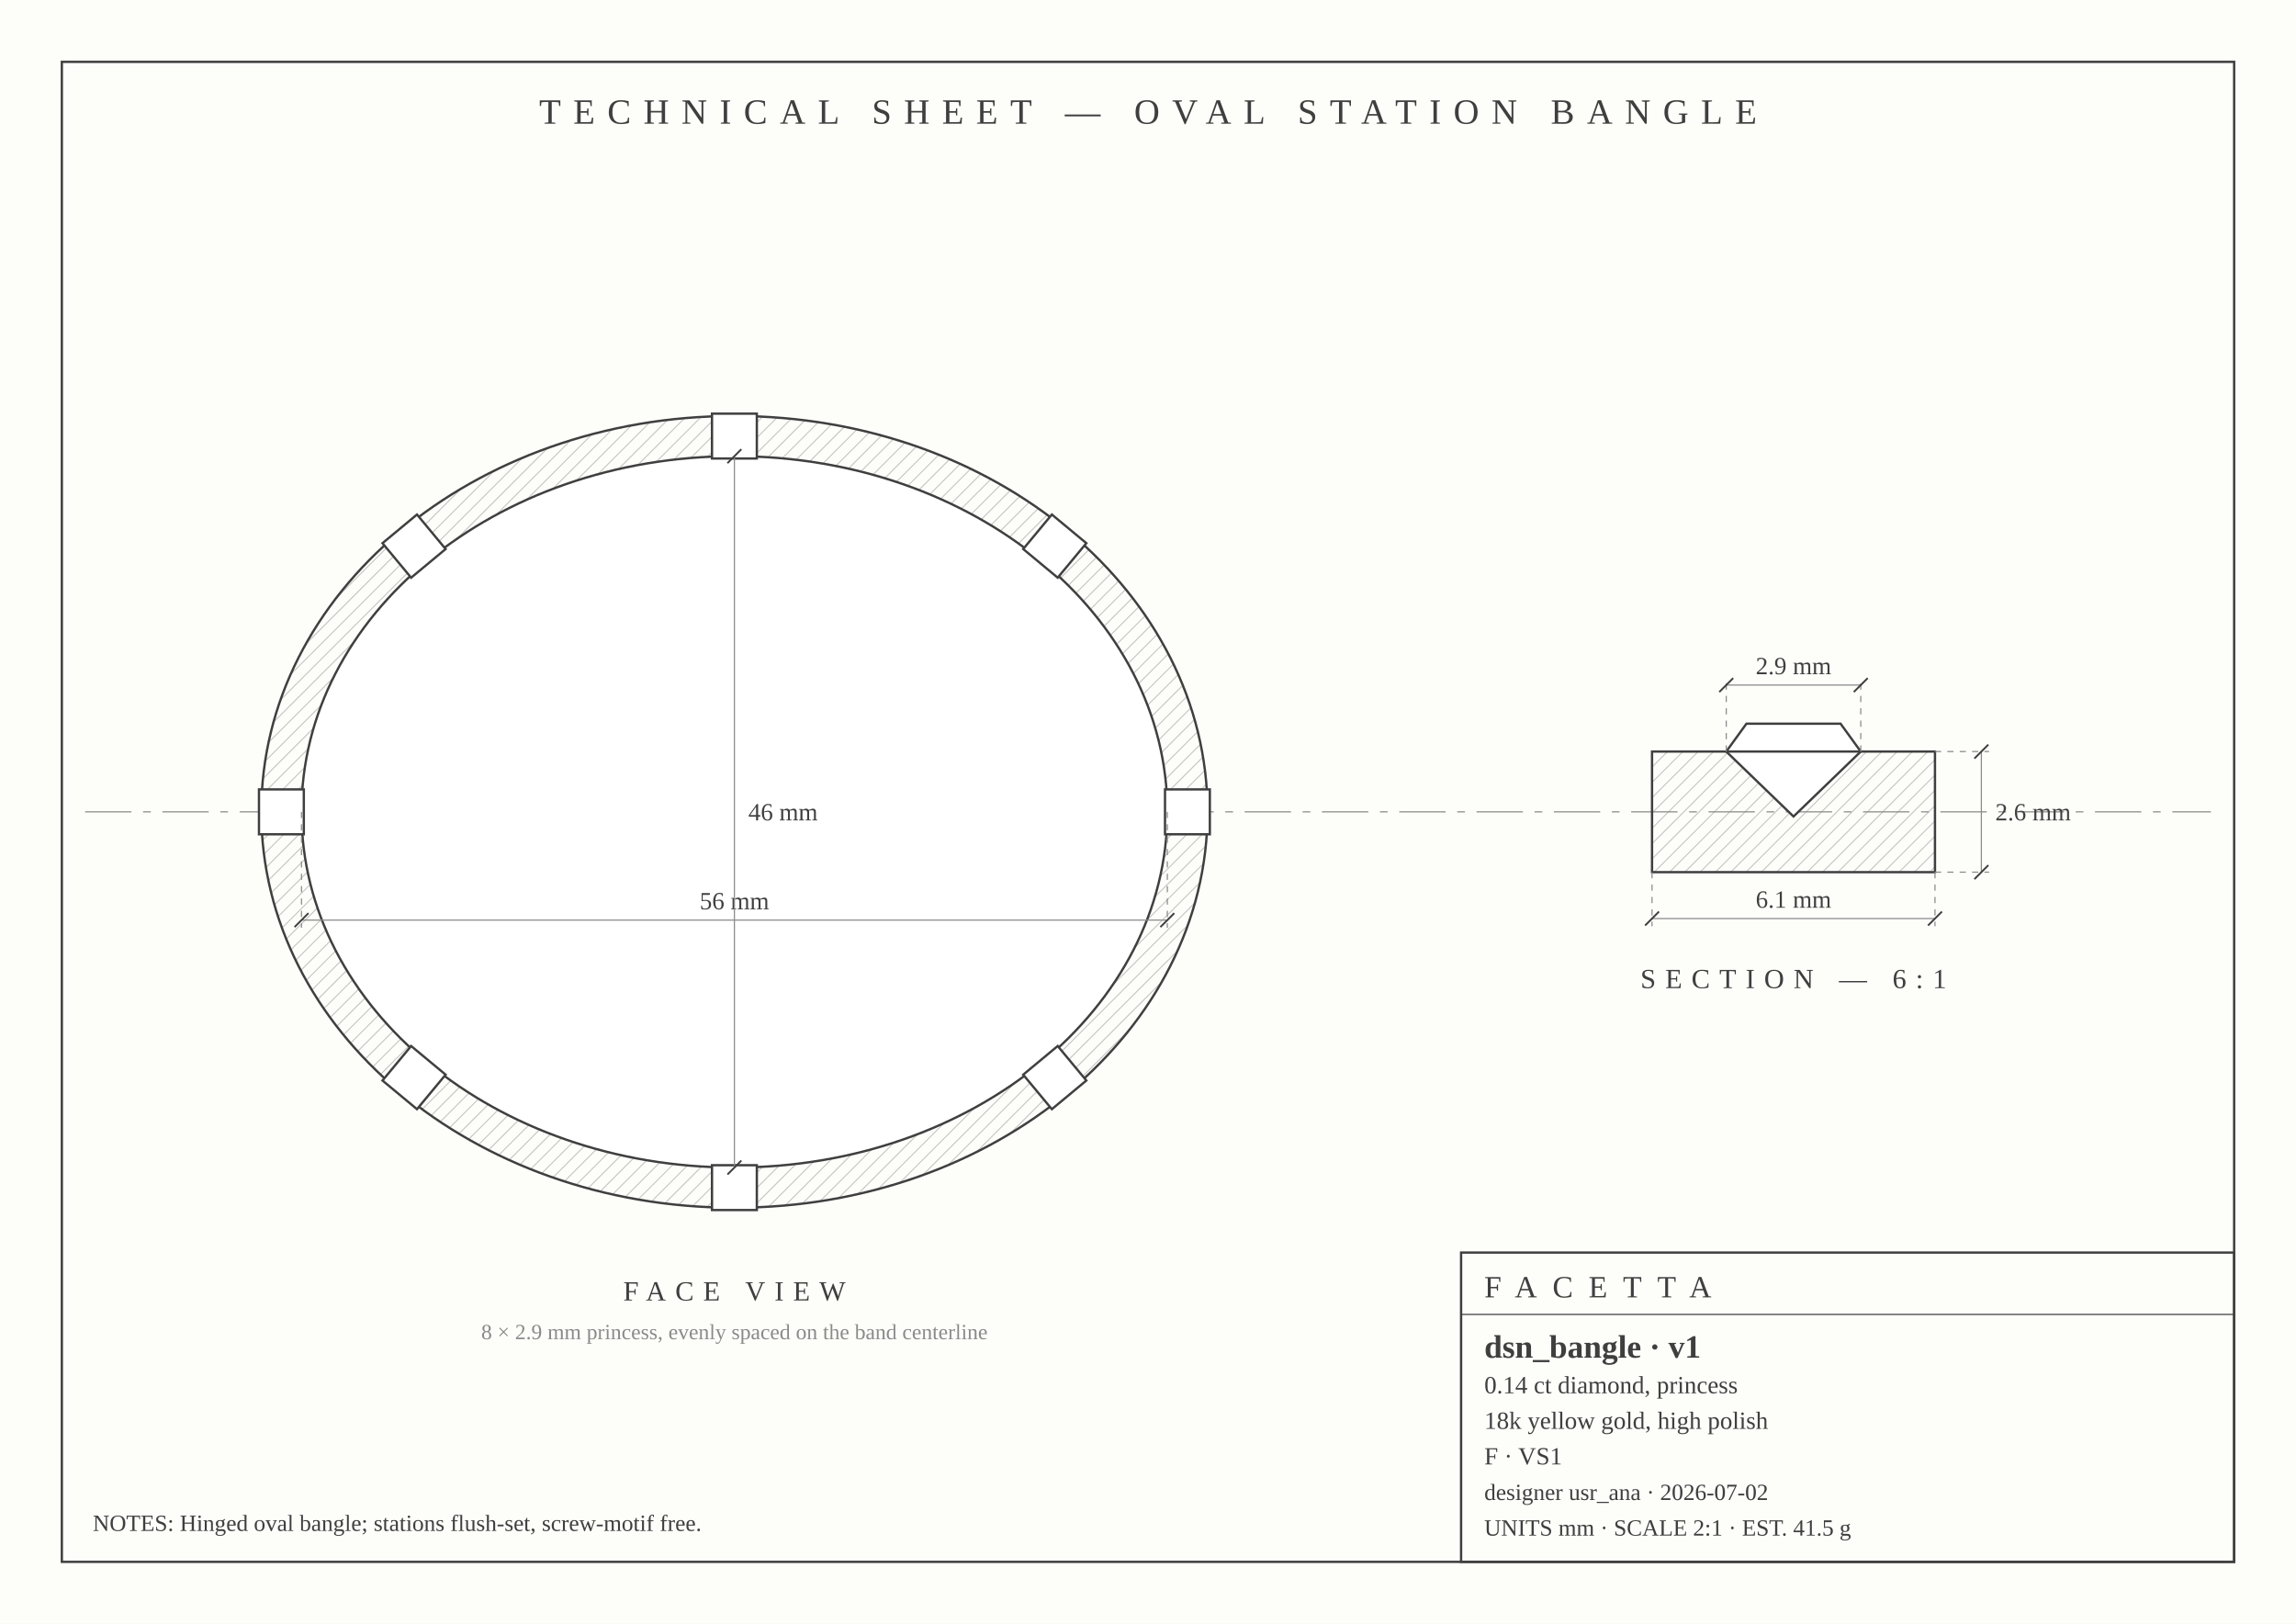
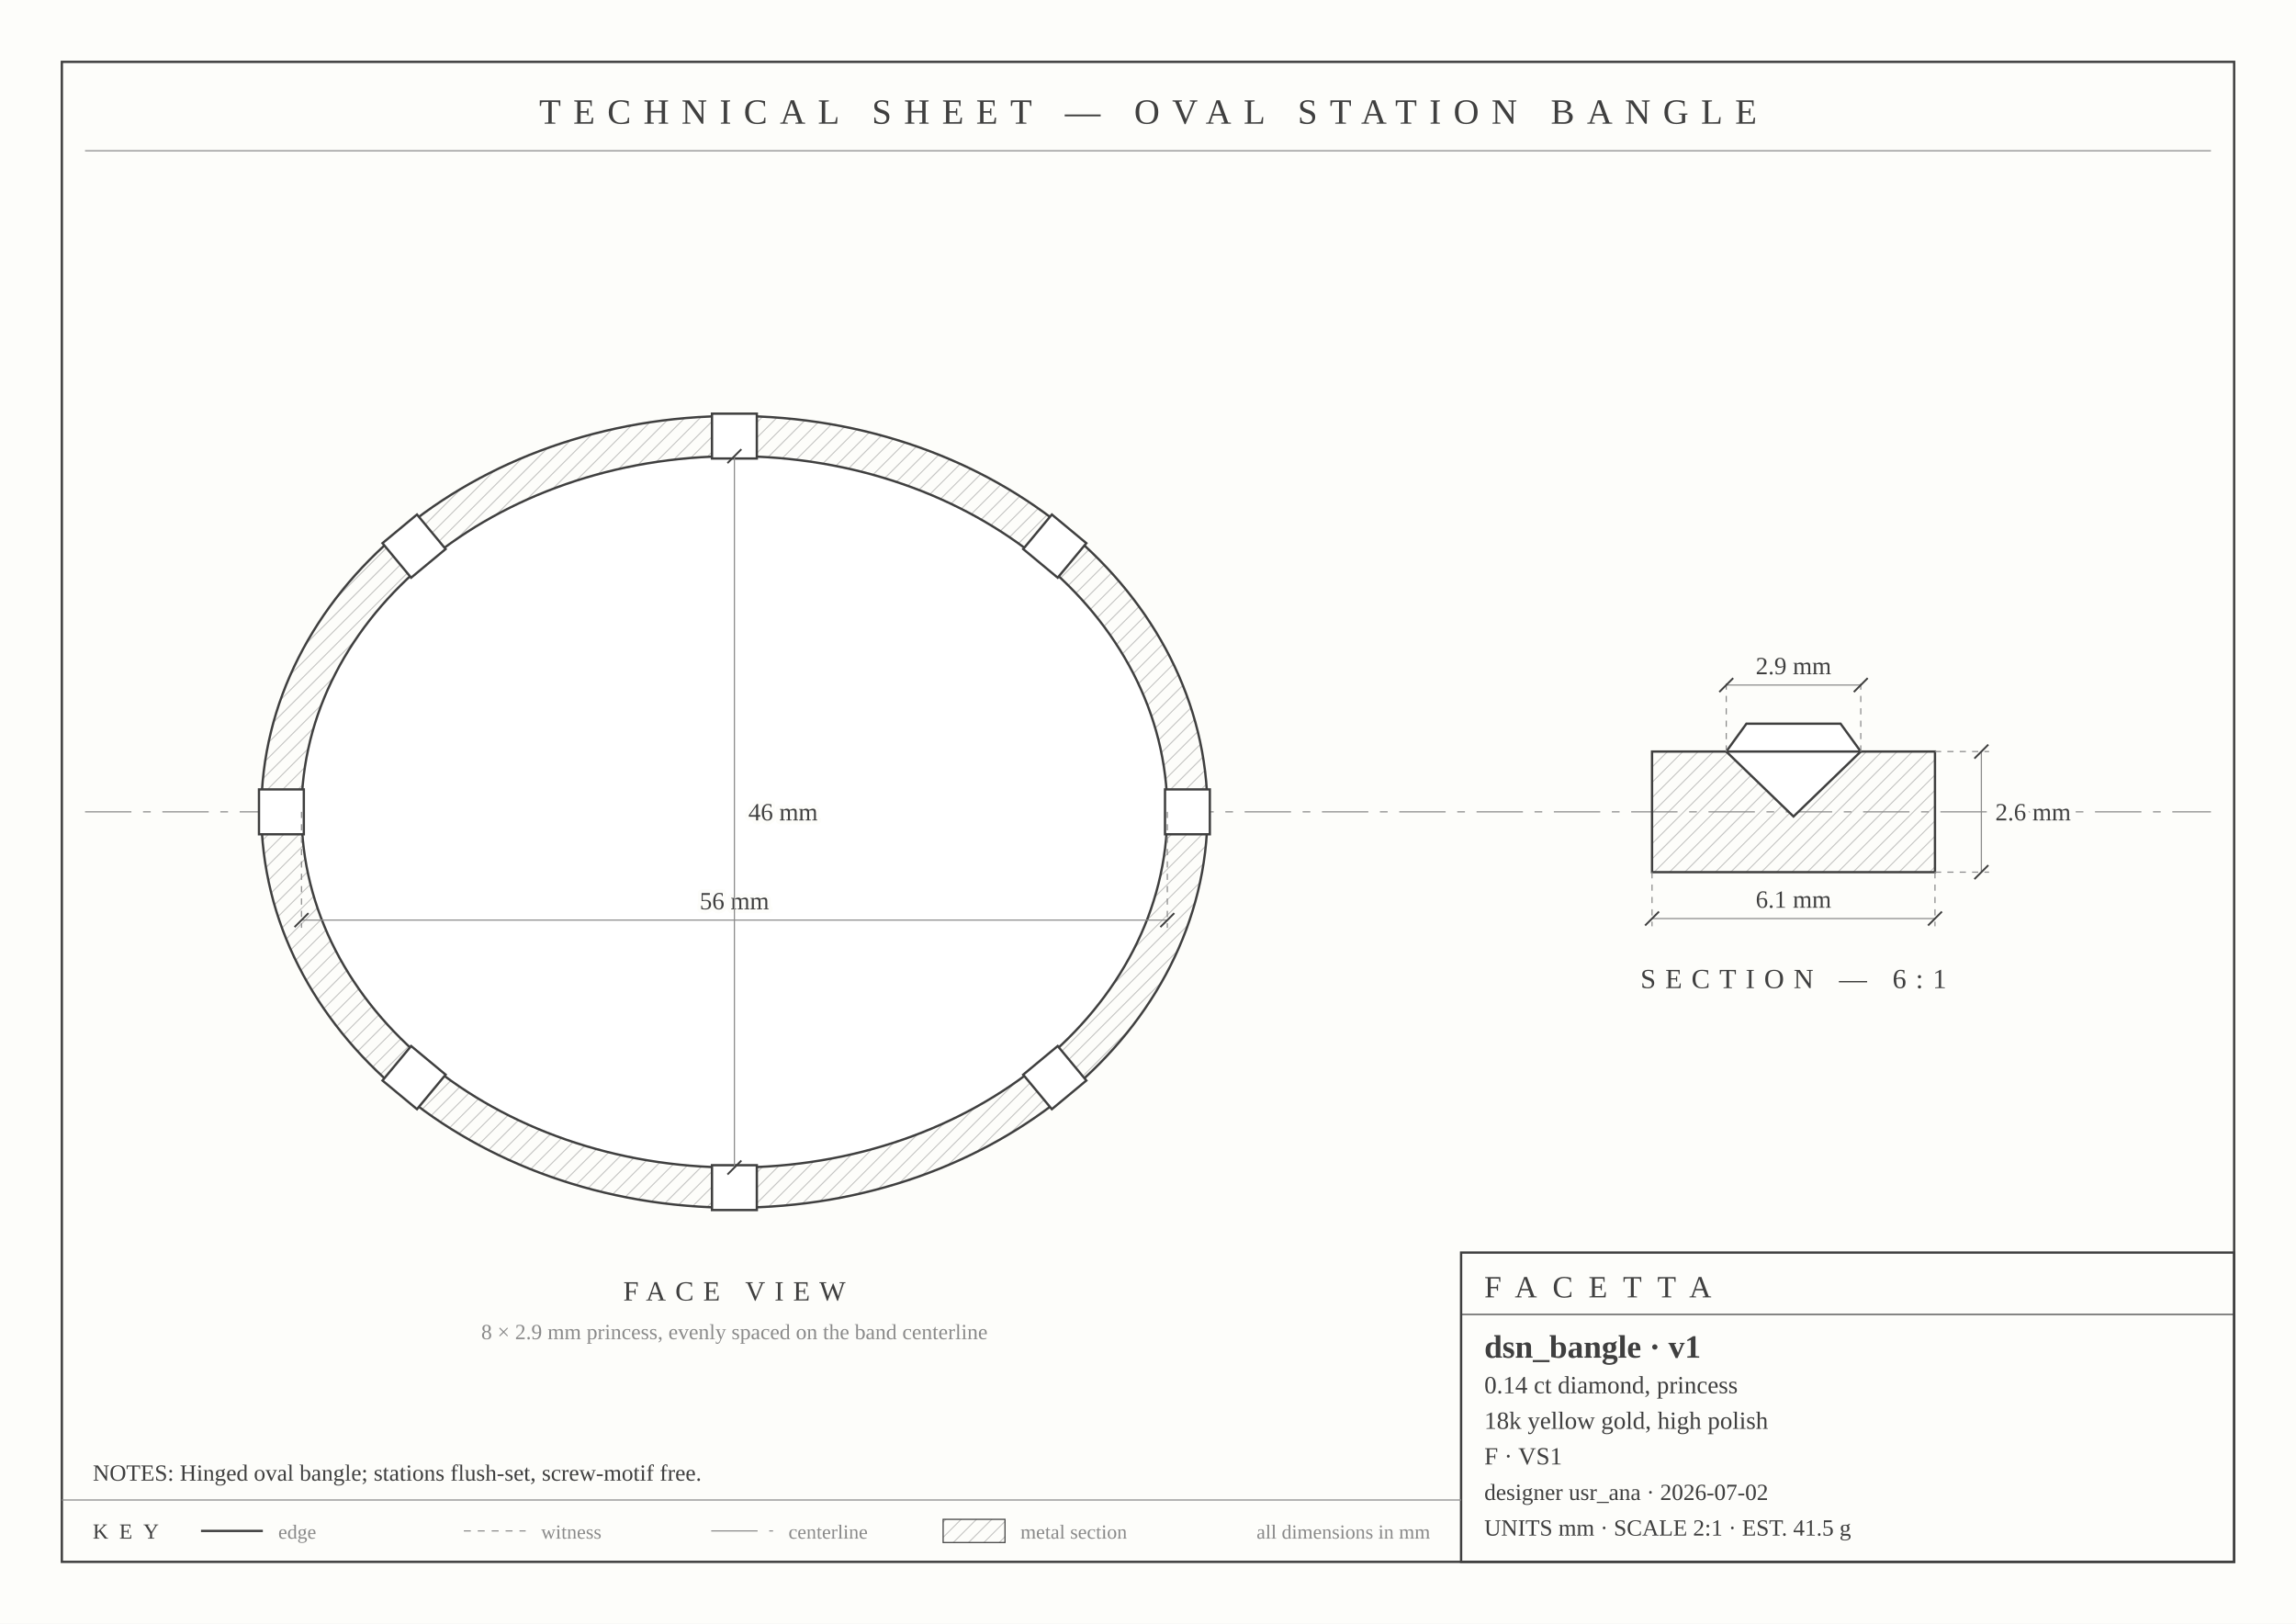
<svg xmlns="http://www.w3.org/2000/svg" viewBox="0 0 297 210" width="297mm" height="210mm" font-family="Georgia, 'Times New Roman', serif">
  <defs>
    <pattern id="hatch" width="1.4" height="1.4" patternTransform="rotate(45)" patternUnits="userSpaceOnUse">
      <line x1="0" y1="0" x2="0" y2="1.4" stroke="#8a8a8a" stroke-width="0.12" />
    </pattern>
  </defs>
  <rect x="0" y="0" width="297" height="210" fill="#fdfdfa" />
  <rect x="8" y="8" width="281" height="194" fill="none" stroke="#3f3f3f" stroke-width="0.3" />
  <text x="148.50" y="16.00" font-family="Georgia, 'Times New Roman', serif" font-size="4.6" fill="#3f3f3f" text-anchor="middle" letter-spacing="1.6">TECHNICAL SHEET — OVAL STATION BANGLE</text>
+   <line x1="11.00" y1="19.50" x2="286.00" y2="19.50" stroke="#8a8a8a" stroke-width="0.15" />
  <line x1="11.00" y1="105.00" x2="286.00" y2="105.00" stroke="#8a8a8a" stroke-width="0.15" stroke-dasharray="6 1.5 1 1.5" />
  <ellipse cx="95.00" cy="105.00" rx="61.20" ry="51.20" fill="url(#hatch)" stroke="#3f3f3f" stroke-width="0.3" />
  <ellipse cx="95.00" cy="105.00" rx="56.00" ry="46.00" fill="#ffffff" stroke="#3f3f3f" stroke-width="0.3" />
  <rect x="92.10" y="53.50" width="5.80" height="5.80" fill="#ffffff" stroke="#3f3f3f" stroke-width="0.3" transform="rotate(0.0 95.00 56.40)" />
  <rect x="133.54" y="67.73" width="5.80" height="5.80" fill="#ffffff" stroke="#3f3f3f" stroke-width="0.3" transform="rotate(39.7 136.44 70.63)" />
  <rect x="150.70" y="102.10" width="5.80" height="5.80" fill="#ffffff" stroke="#3f3f3f" stroke-width="0.3" transform="rotate(90.0 153.60 105.00)" />
  <rect x="133.54" y="136.47" width="5.80" height="5.80" fill="#ffffff" stroke="#3f3f3f" stroke-width="0.3" transform="rotate(140.3 136.44 139.37)" />
  <rect x="92.10" y="150.70" width="5.80" height="5.80" fill="#ffffff" stroke="#3f3f3f" stroke-width="0.3" transform="rotate(180.0 95.00 153.60)" />
  <rect x="50.66" y="136.47" width="5.80" height="5.80" fill="#ffffff" stroke="#3f3f3f" stroke-width="0.3" transform="rotate(-140.3 53.56 139.37)" />
  <rect x="33.50" y="102.10" width="5.80" height="5.80" fill="#ffffff" stroke="#3f3f3f" stroke-width="0.3" transform="rotate(-90.0 36.40 105.00)" />
  <rect x="50.66" y="67.73" width="5.80" height="5.80" fill="#ffffff" stroke="#3f3f3f" stroke-width="0.3" transform="rotate(-39.7 53.56 70.63)" />
  <line x1="39.00" y1="105.00" x2="39.00" y2="120.00" stroke="#8a8a8a" stroke-width="0.15" stroke-dasharray="0.8 0.8" />
  <line x1="151.00" y1="105.00" x2="151.00" y2="120.00" stroke="#8a8a8a" stroke-width="0.15" stroke-dasharray="0.8 0.8" />
  <line x1="39.00" y1="119.00" x2="151.00" y2="119.00" stroke="#8a8a8a" stroke-width="0.15" />
  <line x1="38.10" y1="119.90" x2="39.90" y2="118.10" stroke="#3f3f3f" stroke-width="0.24" />
  <line x1="150.10" y1="119.90" x2="151.90" y2="118.10" stroke="#3f3f3f" stroke-width="0.24" />
-   <text x="95.00" y="117.60" font-family="Georgia, 'Times New Roman', serif" font-size="3.2" fill="#3f3f3f" text-anchor="middle">56 mm</text>
+   <text x="95.00" y="117.60" font-family="Georgia, 'Times New Roman', serif" font-size="3.2" fill="#3f3f3f" text-anchor="middle" stroke="#fdfdfa" stroke-width="1.0" stroke-linejoin="round" paint-order="stroke">56 mm</text>
  <line x1="95.00" y1="59.00" x2="95.00" y2="151.00" stroke="#8a8a8a" stroke-width="0.15" />
  <line x1="94.10" y1="59.90" x2="95.90" y2="58.10" stroke="#3f3f3f" stroke-width="0.24" />
  <line x1="94.10" y1="151.90" x2="95.90" y2="150.10" stroke="#3f3f3f" stroke-width="0.24" />
-   <text x="96.80" y="106.10" font-family="Georgia, 'Times New Roman', serif" font-size="3.2" fill="#3f3f3f" text-anchor="start">46 mm</text>
+   <text x="96.80" y="106.10" font-family="Georgia, 'Times New Roman', serif" font-size="3.2" fill="#3f3f3f" text-anchor="start" stroke="#fdfdfa" stroke-width="1.0" stroke-linejoin="round" paint-order="stroke">46 mm</text>
  <text x="95.00" y="168.20" font-family="Georgia, 'Times New Roman', serif" font-size="3.6" fill="#3f3f3f" text-anchor="middle" letter-spacing="1.2">FACE VIEW</text>
  <text x="95.00" y="173.20" font-family="Georgia, 'Times New Roman', serif" font-size="2.8" fill="#8a8a8a" text-anchor="middle">8 × 2.9 mm princess, evenly spaced on the band centerline</text>
  <rect x="213.70" y="97.20" width="36.60" height="15.60" fill="url(#hatch)" stroke="#3f3f3f" stroke-width="0.3" />
  <polygon points="225.91,93.60 238.09,93.60 240.70,97.20 232.00,105.60 223.30,97.20" fill="#ffffff" stroke="#3f3f3f" stroke-width="0.3" />
  <line x1="223.30" y1="97.20" x2="240.70" y2="97.20" stroke="#3f3f3f" stroke-width="0.3" />
  <line x1="223.30" y1="97.20" x2="223.30" y2="87.60" stroke="#8a8a8a" stroke-width="0.15" stroke-dasharray="0.8 0.8" />
  <line x1="240.70" y1="97.20" x2="240.70" y2="87.60" stroke="#8a8a8a" stroke-width="0.15" stroke-dasharray="0.8 0.8" />
  <line x1="223.30" y1="88.60" x2="240.70" y2="88.60" stroke="#8a8a8a" stroke-width="0.15" />
  <line x1="222.40" y1="89.50" x2="224.20" y2="87.70" stroke="#3f3f3f" stroke-width="0.24" />
  <line x1="239.80" y1="89.50" x2="241.60" y2="87.70" stroke="#3f3f3f" stroke-width="0.24" />
-   <text x="232.00" y="87.20" font-family="Georgia, 'Times New Roman', serif" font-size="3.2" fill="#3f3f3f" text-anchor="middle">2.9 mm</text>
+   <text x="232.00" y="87.20" font-family="Georgia, 'Times New Roman', serif" font-size="3.2" fill="#3f3f3f" text-anchor="middle" stroke="#fdfdfa" stroke-width="1.0" stroke-linejoin="round" paint-order="stroke">2.9 mm</text>
  <line x1="213.70" y1="112.80" x2="213.70" y2="119.80" stroke="#8a8a8a" stroke-width="0.15" stroke-dasharray="0.8 0.8" />
  <line x1="250.30" y1="112.80" x2="250.30" y2="119.80" stroke="#8a8a8a" stroke-width="0.15" stroke-dasharray="0.8 0.8" />
  <line x1="213.70" y1="118.80" x2="250.30" y2="118.80" stroke="#8a8a8a" stroke-width="0.15" />
  <line x1="212.80" y1="119.70" x2="214.60" y2="117.90" stroke="#3f3f3f" stroke-width="0.24" />
  <line x1="249.40" y1="119.70" x2="251.20" y2="117.90" stroke="#3f3f3f" stroke-width="0.24" />
-   <text x="232.00" y="117.40" font-family="Georgia, 'Times New Roman', serif" font-size="3.2" fill="#3f3f3f" text-anchor="middle">6.1 mm</text>
+   <text x="232.00" y="117.40" font-family="Georgia, 'Times New Roman', serif" font-size="3.2" fill="#3f3f3f" text-anchor="middle" stroke="#fdfdfa" stroke-width="1.0" stroke-linejoin="round" paint-order="stroke">6.1 mm</text>
  <line x1="250.30" y1="97.20" x2="257.30" y2="97.20" stroke="#8a8a8a" stroke-width="0.15" stroke-dasharray="0.8 0.8" />
  <line x1="250.30" y1="112.80" x2="257.30" y2="112.80" stroke="#8a8a8a" stroke-width="0.15" stroke-dasharray="0.8 0.8" />
  <line x1="256.30" y1="97.20" x2="256.30" y2="112.80" stroke="#8a8a8a" stroke-width="0.15" />
  <line x1="255.40" y1="98.10" x2="257.20" y2="96.30" stroke="#3f3f3f" stroke-width="0.24" />
  <line x1="255.40" y1="113.70" x2="257.20" y2="111.90" stroke="#3f3f3f" stroke-width="0.24" />
-   <text x="258.10" y="106.10" font-family="Georgia, 'Times New Roman', serif" font-size="3.2" fill="#3f3f3f" text-anchor="start">2.6 mm</text>
+   <text x="258.10" y="106.10" font-family="Georgia, 'Times New Roman', serif" font-size="3.2" fill="#3f3f3f" text-anchor="start" stroke="#fdfdfa" stroke-width="1.0" stroke-linejoin="round" paint-order="stroke">2.6 mm</text>
  <text x="232.00" y="127.80" font-family="Georgia, 'Times New Roman', serif" font-size="3.6" fill="#3f3f3f" text-anchor="middle" letter-spacing="1.2">SECTION — 6:1</text>
  <rect x="189.00" y="162.00" width="100" height="40" fill="none" stroke="#3f3f3f" stroke-width="0.3" />
  <line x1="189.00" y1="170.00" x2="289.00" y2="170.00" stroke="#3f3f3f" stroke-width="0.15" />
  <text x="192.00" y="167.80" font-family="Georgia, 'Times New Roman', serif" font-size="4.0" fill="#3f3f3f" text-anchor="start" letter-spacing="2.0">FACETTA</text>
  <text x="192.00" y="175.60" font-family="Georgia, 'Times New Roman', serif" font-size="4.2" fill="#3f3f3f" text-anchor="start" font-weight="bold">dsn_bangle  ·  v1</text>
  <text x="192.00" y="180.20" font-family="Georgia, 'Times New Roman', serif" font-size="3.2" fill="#3f3f3f" text-anchor="start">0.14 ct diamond, princess</text>
  <text x="192.00" y="184.80" font-family="Georgia, 'Times New Roman', serif" font-size="3.2" fill="#3f3f3f" text-anchor="start">18k yellow gold, high polish</text>
  <text x="192.00" y="189.40" font-family="Georgia, 'Times New Roman', serif" font-size="3.2" fill="#3f3f3f" text-anchor="start">F  ·  VS1</text>
  <text x="192.00" y="194.00" font-family="Georgia, 'Times New Roman', serif" font-size="3.0" fill="#3f3f3f" text-anchor="start">designer usr_ana  ·  2026-07-02</text>
  <text x="192.00" y="198.60" font-family="Georgia, 'Times New Roman', serif" font-size="3.0" fill="#3f3f3f" text-anchor="start">UNITS mm  ·  SCALE 2:1  ·  EST. 41.5 g</text>
-   <text x="12.00" y="198.00" font-family="Georgia, 'Times New Roman', serif" font-size="3.0" fill="#3f3f3f" text-anchor="start">NOTES: Hinged oval bangle; stations flush-set, screw-motif free.</text>
+   <line x1="8.00" y1="194.00" x2="189.00" y2="194.00" stroke="#8a8a8a" stroke-width="0.15" />
+   <text x="12.00" y="199.00" font-family="Georgia, 'Times New Roman', serif" font-size="2.8" fill="#3f3f3f" text-anchor="start" letter-spacing="1.4">KEY</text>
+   <line x1="26.00" y1="198.00" x2="34.00" y2="198.00" stroke="#3f3f3f" stroke-width="0.3" />
+   <text x="36.00" y="199.00" font-family="Georgia, 'Times New Roman', serif" font-size="2.6" fill="#8a8a8a" text-anchor="start">edge</text>
+   <line x1="60.00" y1="198.00" x2="68.00" y2="198.00" stroke="#8a8a8a" stroke-width="0.15" stroke-dasharray="0.9 0.9" />
+   <text x="70.00" y="199.00" font-family="Georgia, 'Times New Roman', serif" font-size="2.6" fill="#8a8a8a" text-anchor="start">witness</text>
+   <line x1="92.00" y1="198.00" x2="100.00" y2="198.00" stroke="#8a8a8a" stroke-width="0.15" stroke-dasharray="6 1.5 1 1.5" />
+   <text x="102.00" y="199.00" font-family="Georgia, 'Times New Roman', serif" font-size="2.6" fill="#8a8a8a" text-anchor="start">centerline</text>
+   <rect x="122.00" y="196.50" width="8" height="3" fill="url(#hatch)" stroke="#3f3f3f" stroke-width="0.15" />
+   <text x="132.00" y="199.00" font-family="Georgia, 'Times New Roman', serif" font-size="2.6" fill="#8a8a8a" text-anchor="start">metal section</text>
+   <text x="185.00" y="199.00" font-family="Georgia, 'Times New Roman', serif" font-size="2.6" fill="#8a8a8a" text-anchor="end">all dimensions in mm</text>
+   <text x="12.00" y="191.50" font-family="Georgia, 'Times New Roman', serif" font-size="3.0" fill="#3f3f3f" text-anchor="start">NOTES: Hinged oval bangle; stations flush-set, screw-motif free.</text>
</svg>
